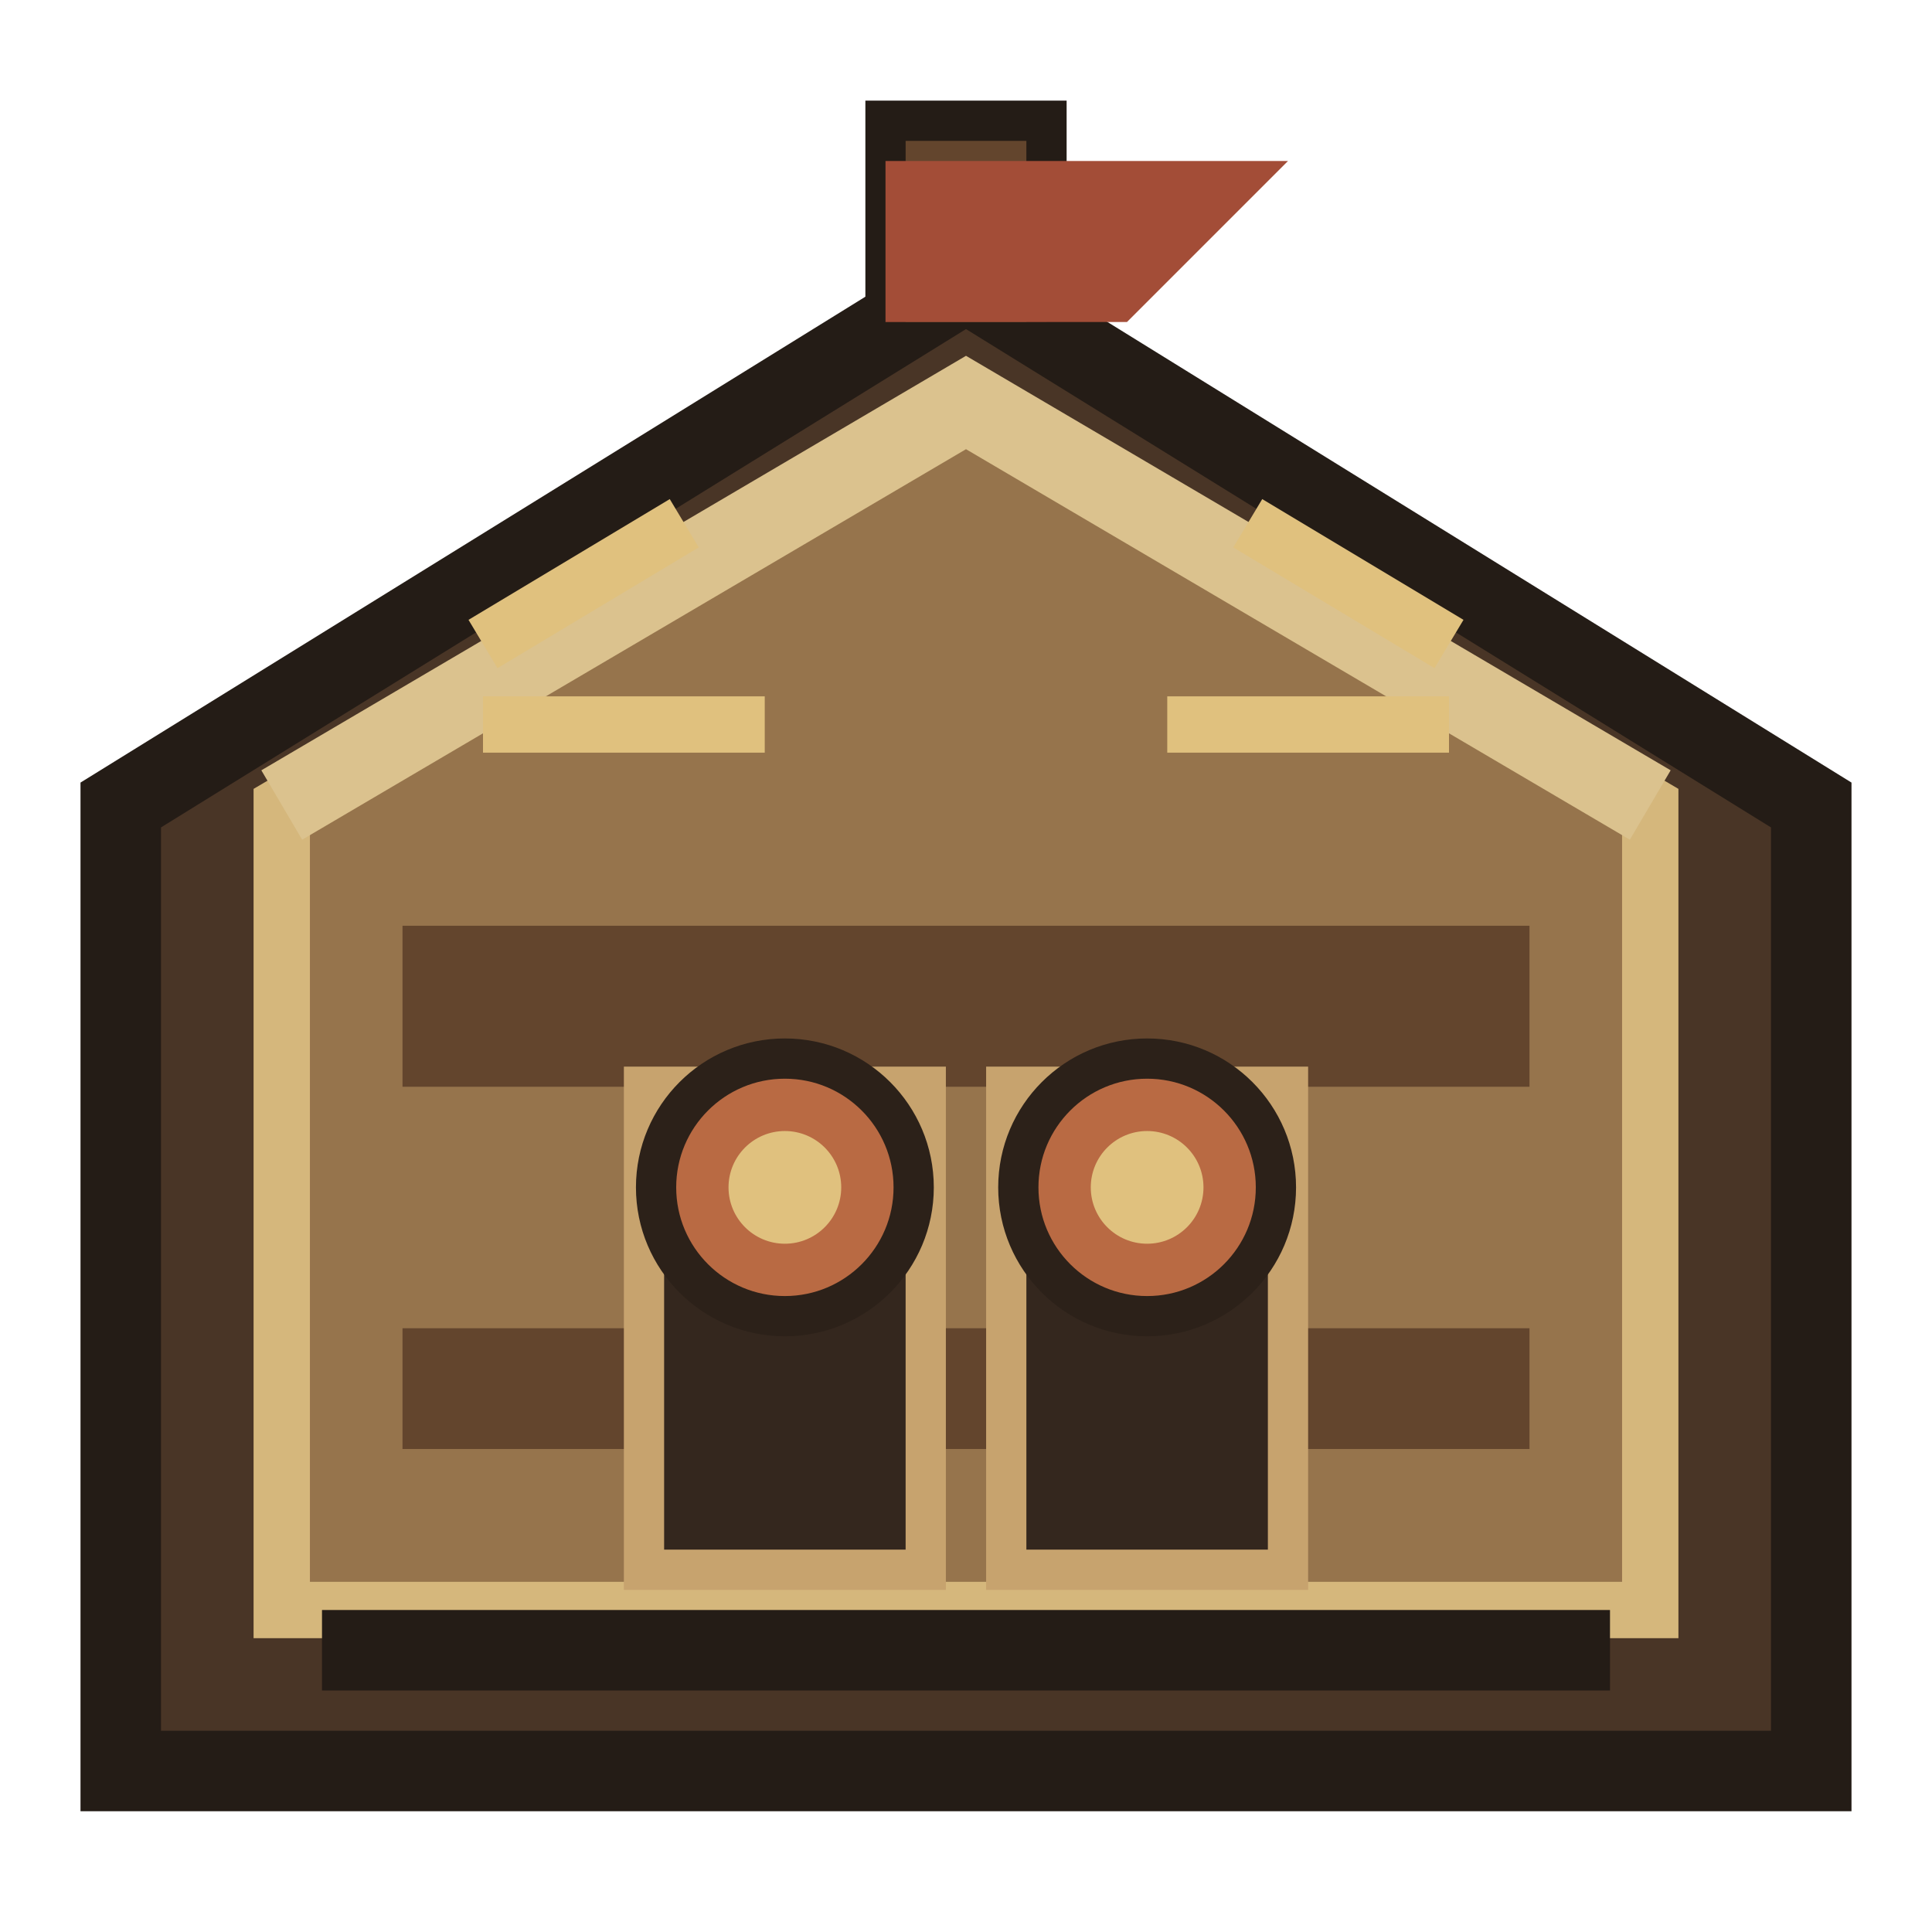
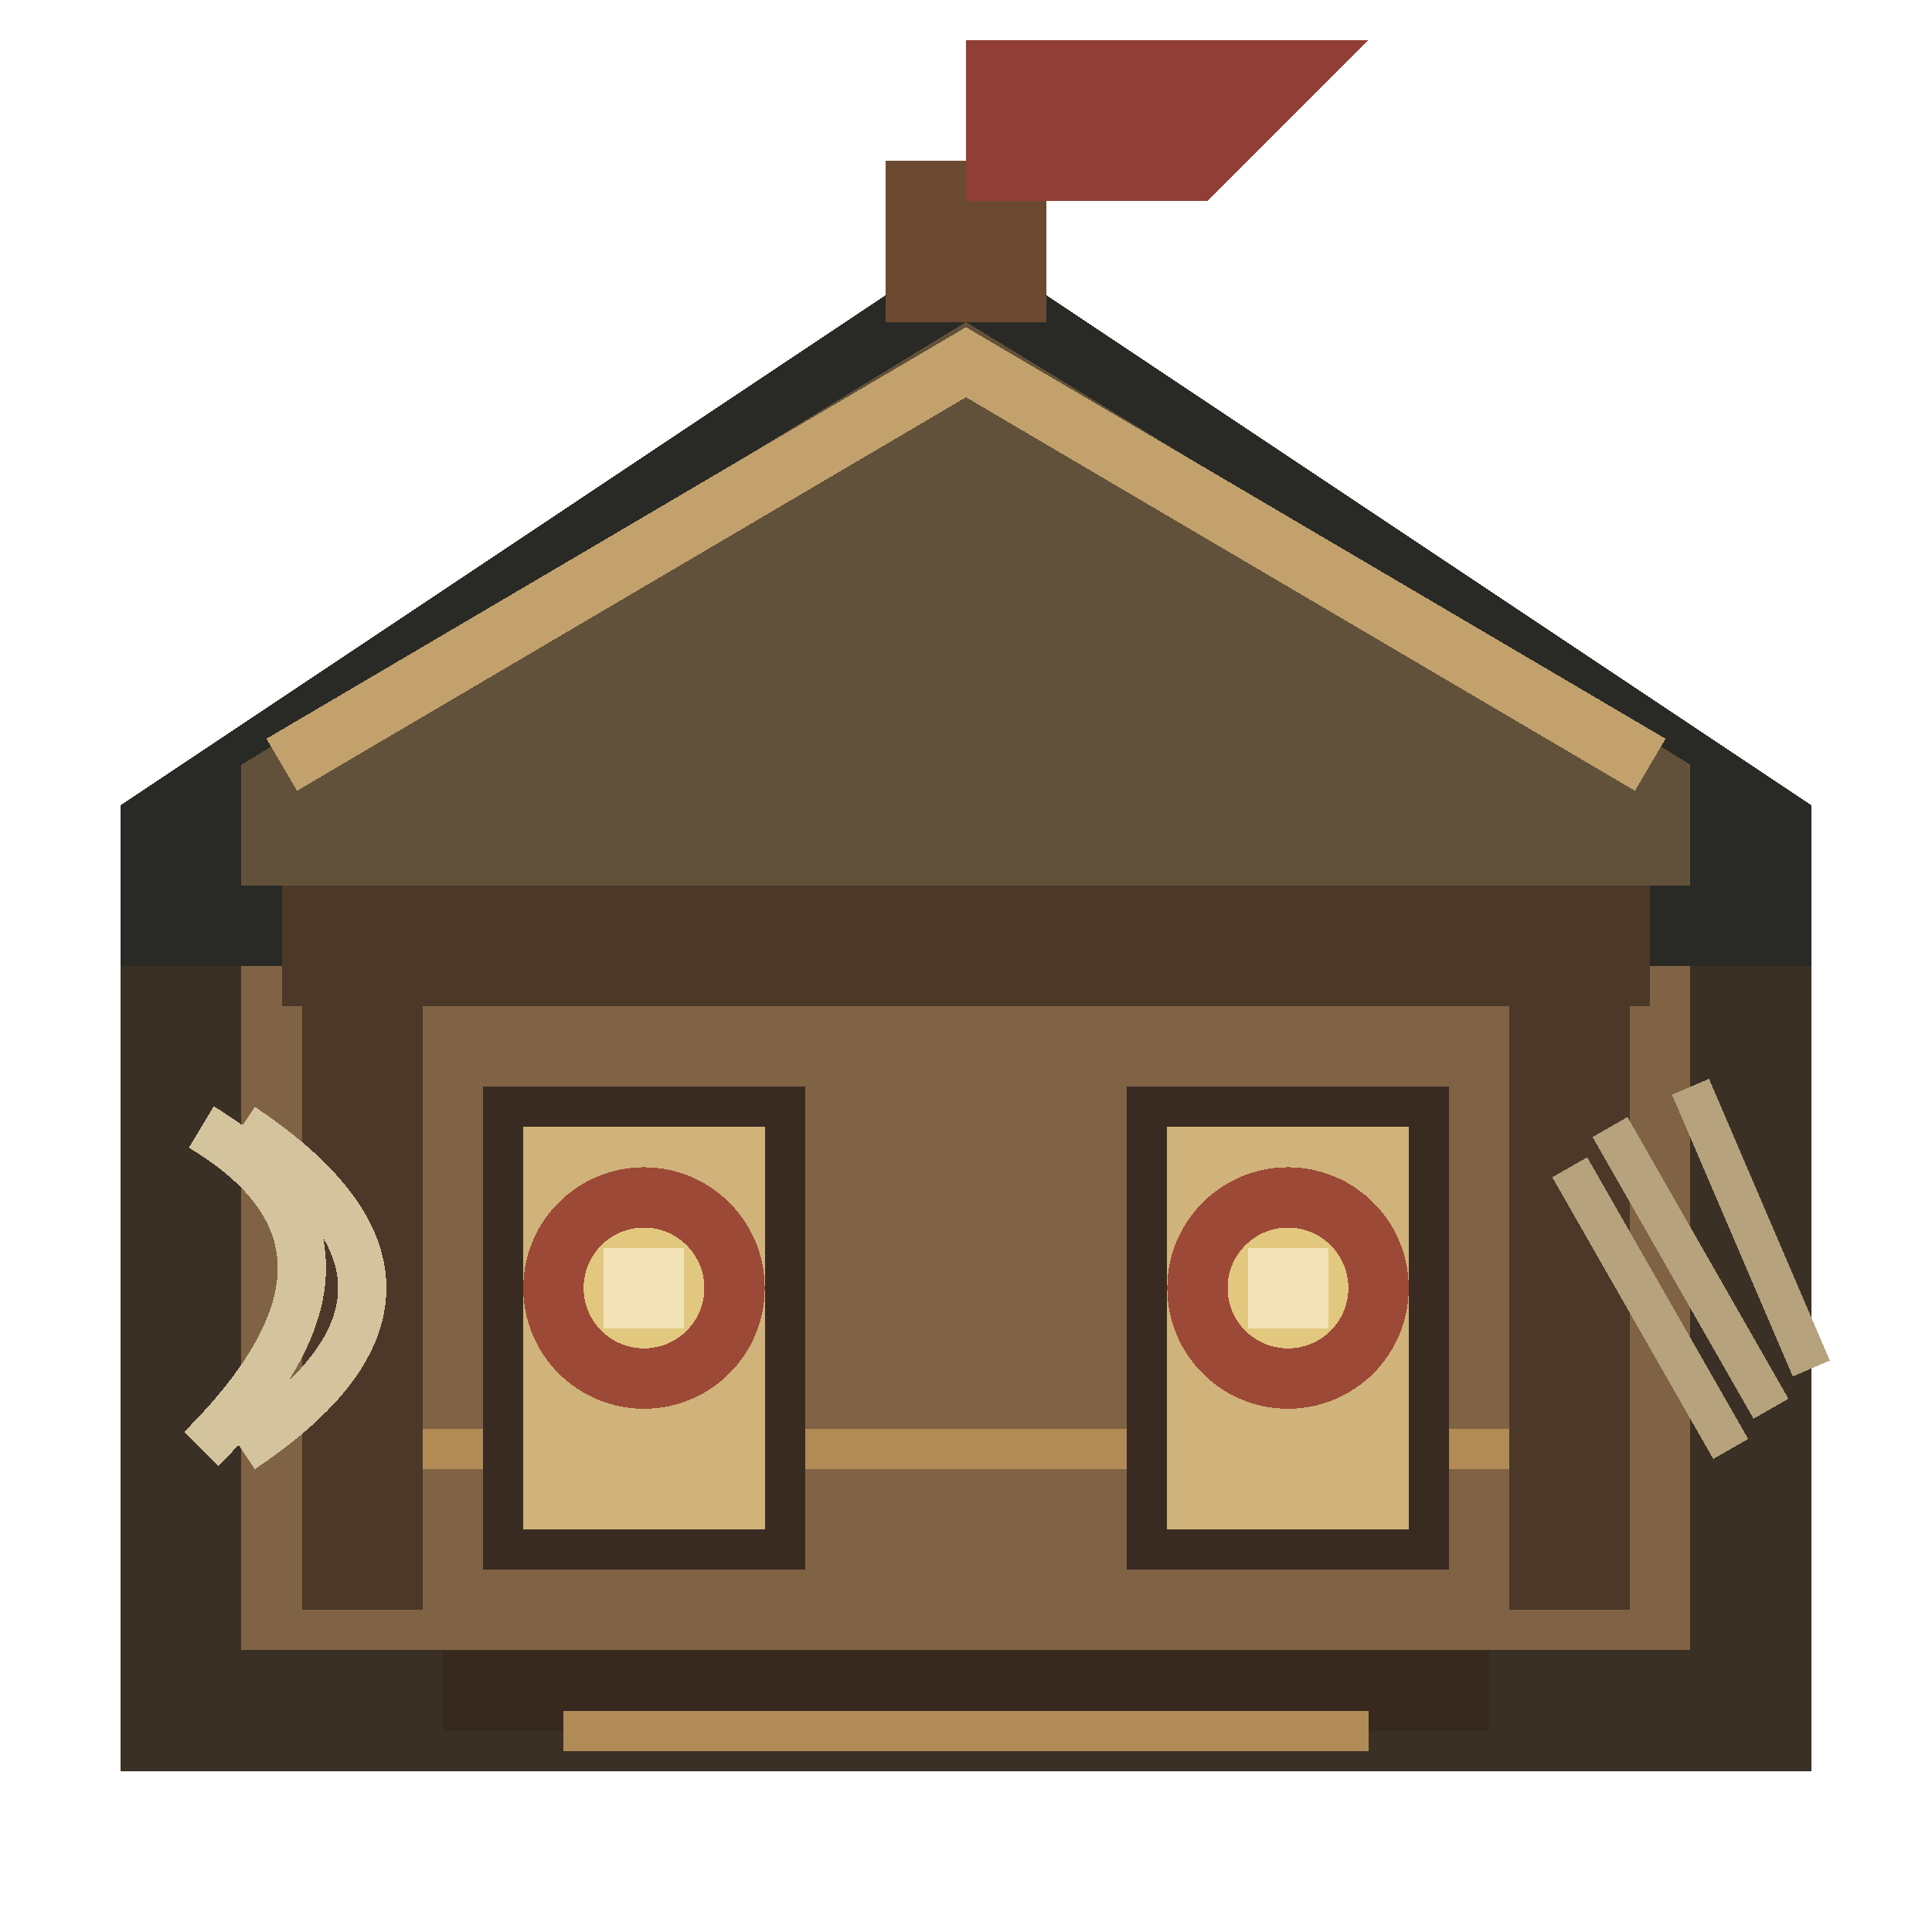
- <svg xmlns="http://www.w3.org/2000/svg" width="48" height="48" viewBox="0 0 48 48">
-   <path d="M3 20 24 7 45 20v24H3Z" fill="#493526" stroke="#241c16" stroke-width="2" />
-   <path d="M7 20 24 10 41 20v20H7Z" fill="#96744c" stroke="#d5b77c" stroke-width="1.4" />
-   <path d="M7 20 24 10 41 20" fill="none" stroke="#dbc28e" stroke-width="2" />
-   <path d="M10 23h28v4H10zM10 33h28v3H10z" fill="#63452d" />
-   <path d="M16 39V27h7v12Z" fill="#34271e" stroke="#c7a36e" stroke-width="1" />
-   <path d="M25 39V27h7v12Z" fill="#34271e" stroke="#c7a36e" stroke-width="1" />
-   <circle cx="19.5" cy="29.5" r="3.2" fill="#b96a43" stroke="#2c2119" stroke-width="1" />
-   <circle cx="19.5" cy="29.5" r="1.4" fill="#e0c17e" />
-   <circle cx="28.5" cy="29.5" r="3.2" fill="#b96a43" stroke="#2c2119" stroke-width="1" />
-   <circle cx="28.5" cy="29.5" r="1.4" fill="#e0c17e" />
-   <path d="M12 18h7M12 16l5-3M36 18h-7M36 16l-5-3" stroke="#e0c17e" stroke-width="1.4" />
-   <path d="M22 8V3h4v5" fill="#63452d" stroke="#241c16" />
-   <path d="M22 4h10l-4 4h-6Z" fill="#a34d37" />
-   <path d="M8 41h32" stroke="#241c16" stroke-width="2" />
+ <svg xmlns="http://www.w3.org/2000/svg" width="48" height="48" viewBox="0 0 48 48" shape-rendering="crispEdges">
+   <path d="M3 20L24 8L45 20V44H3Z" fill="#3a3026" />
+   <path d="M6 21L24 11L42 21V41H6Z" fill="#806344" />
+   <path d="M8 23H40M8 36H40" stroke="#b28a56" stroke-width="1" />
+   <path d="M3 20L24 6L45 20V24H3Z" fill="#292a26" />
+   <path d="M6 19L24 8L42 19V22H6Z" fill="#62513a" />
+   <path d="M7 19L24 9L41 19" stroke="#c2a16d" stroke-width="1.5" fill="none" />
+   <rect x="7" y="22" width="34" height="3" fill="#4b3828" />
+   <path d="M9 25V40M39 25V40" stroke="#4b3828" stroke-width="3" />
+   <rect x="12" y="27" width="8" height="12" fill="#392b22" />
+   <rect x="13" y="28" width="6" height="10" fill="#d0b37a" />
+   <circle cx="16" cy="32" r="3" fill="#9d4937" />
+   <circle cx="16" cy="32" r="1.5" fill="#e2c77f" />
+   <rect x="15" y="31" width="2" height="2" fill="#f2e2b8" />
+   <rect x="28" y="27" width="8" height="12" fill="#392b22" />
+   <rect x="29" y="28" width="6" height="10" fill="#d0b37a" />
+   <circle cx="32" cy="32" r="3" fill="#9d4937" />
+   <circle cx="32" cy="32" r="1.5" fill="#e2c77f" />
+   <rect x="31" y="31" width="2" height="2" fill="#f2e2b8" />
+   <path d="M5 28Q10 31 5 36M6 28Q12 32 6 36" stroke="#d4c49d" stroke-width="1.2" fill="none" />
+   <path d="M40 28L44 35M42 27L45 34M39 29L43 36" stroke="#b6a27c" stroke-width="1" />
+   <path d="M11 42H37" stroke="#38291f" stroke-width="2" />
+   <path d="M14 43H34" stroke="#b08b58" stroke-width="1" />
+   <rect x="22" y="4" width="4" height="4" fill="#6c4931" />
+   <path d="M24 4V1H34L30 5H24Z" fill="#913f36" />
</svg>
